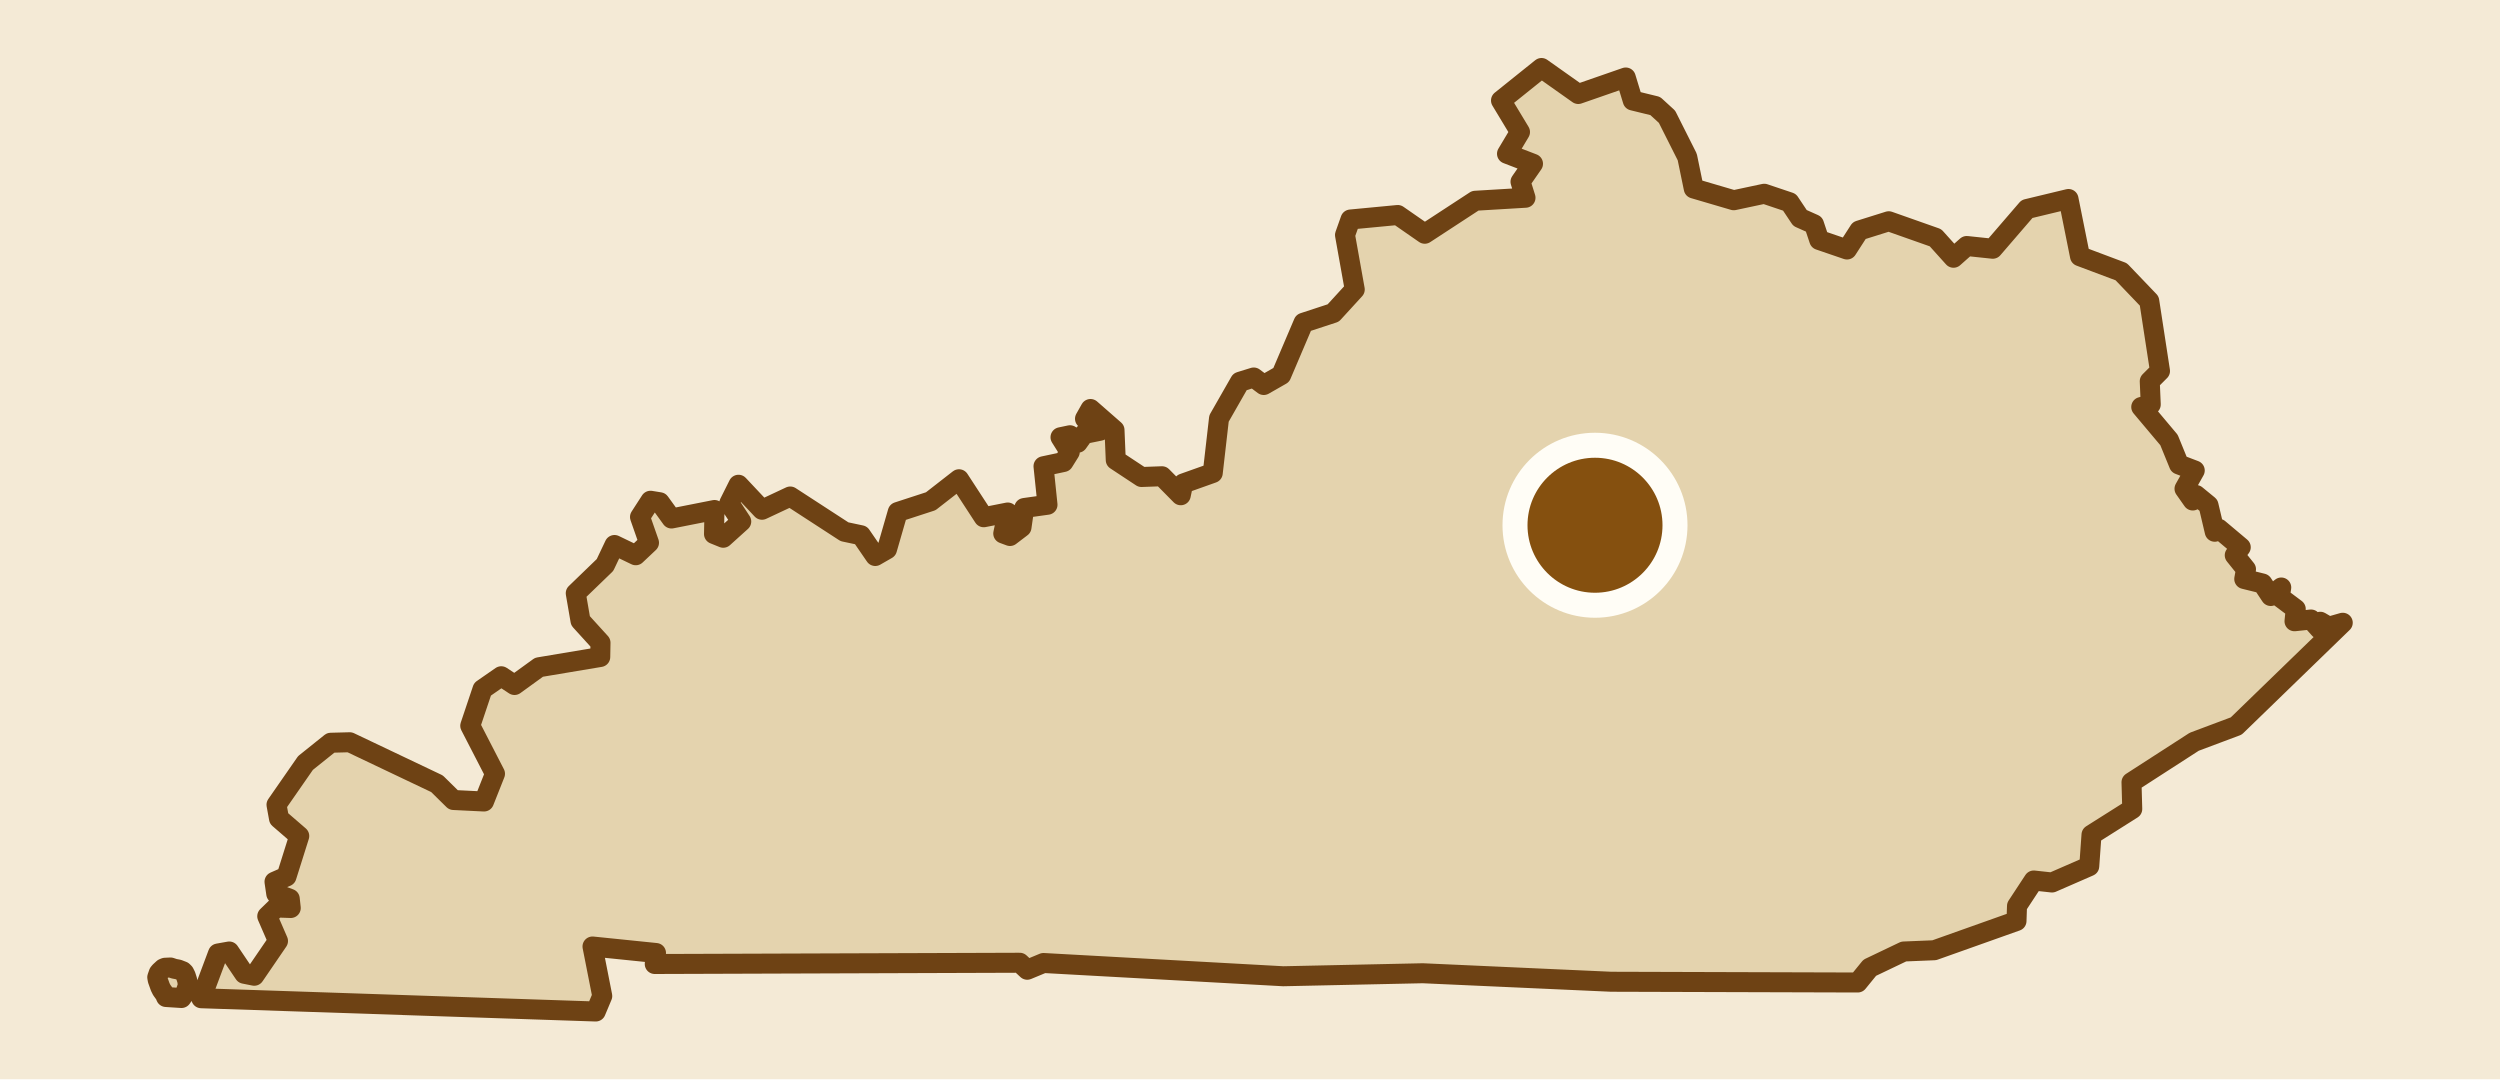
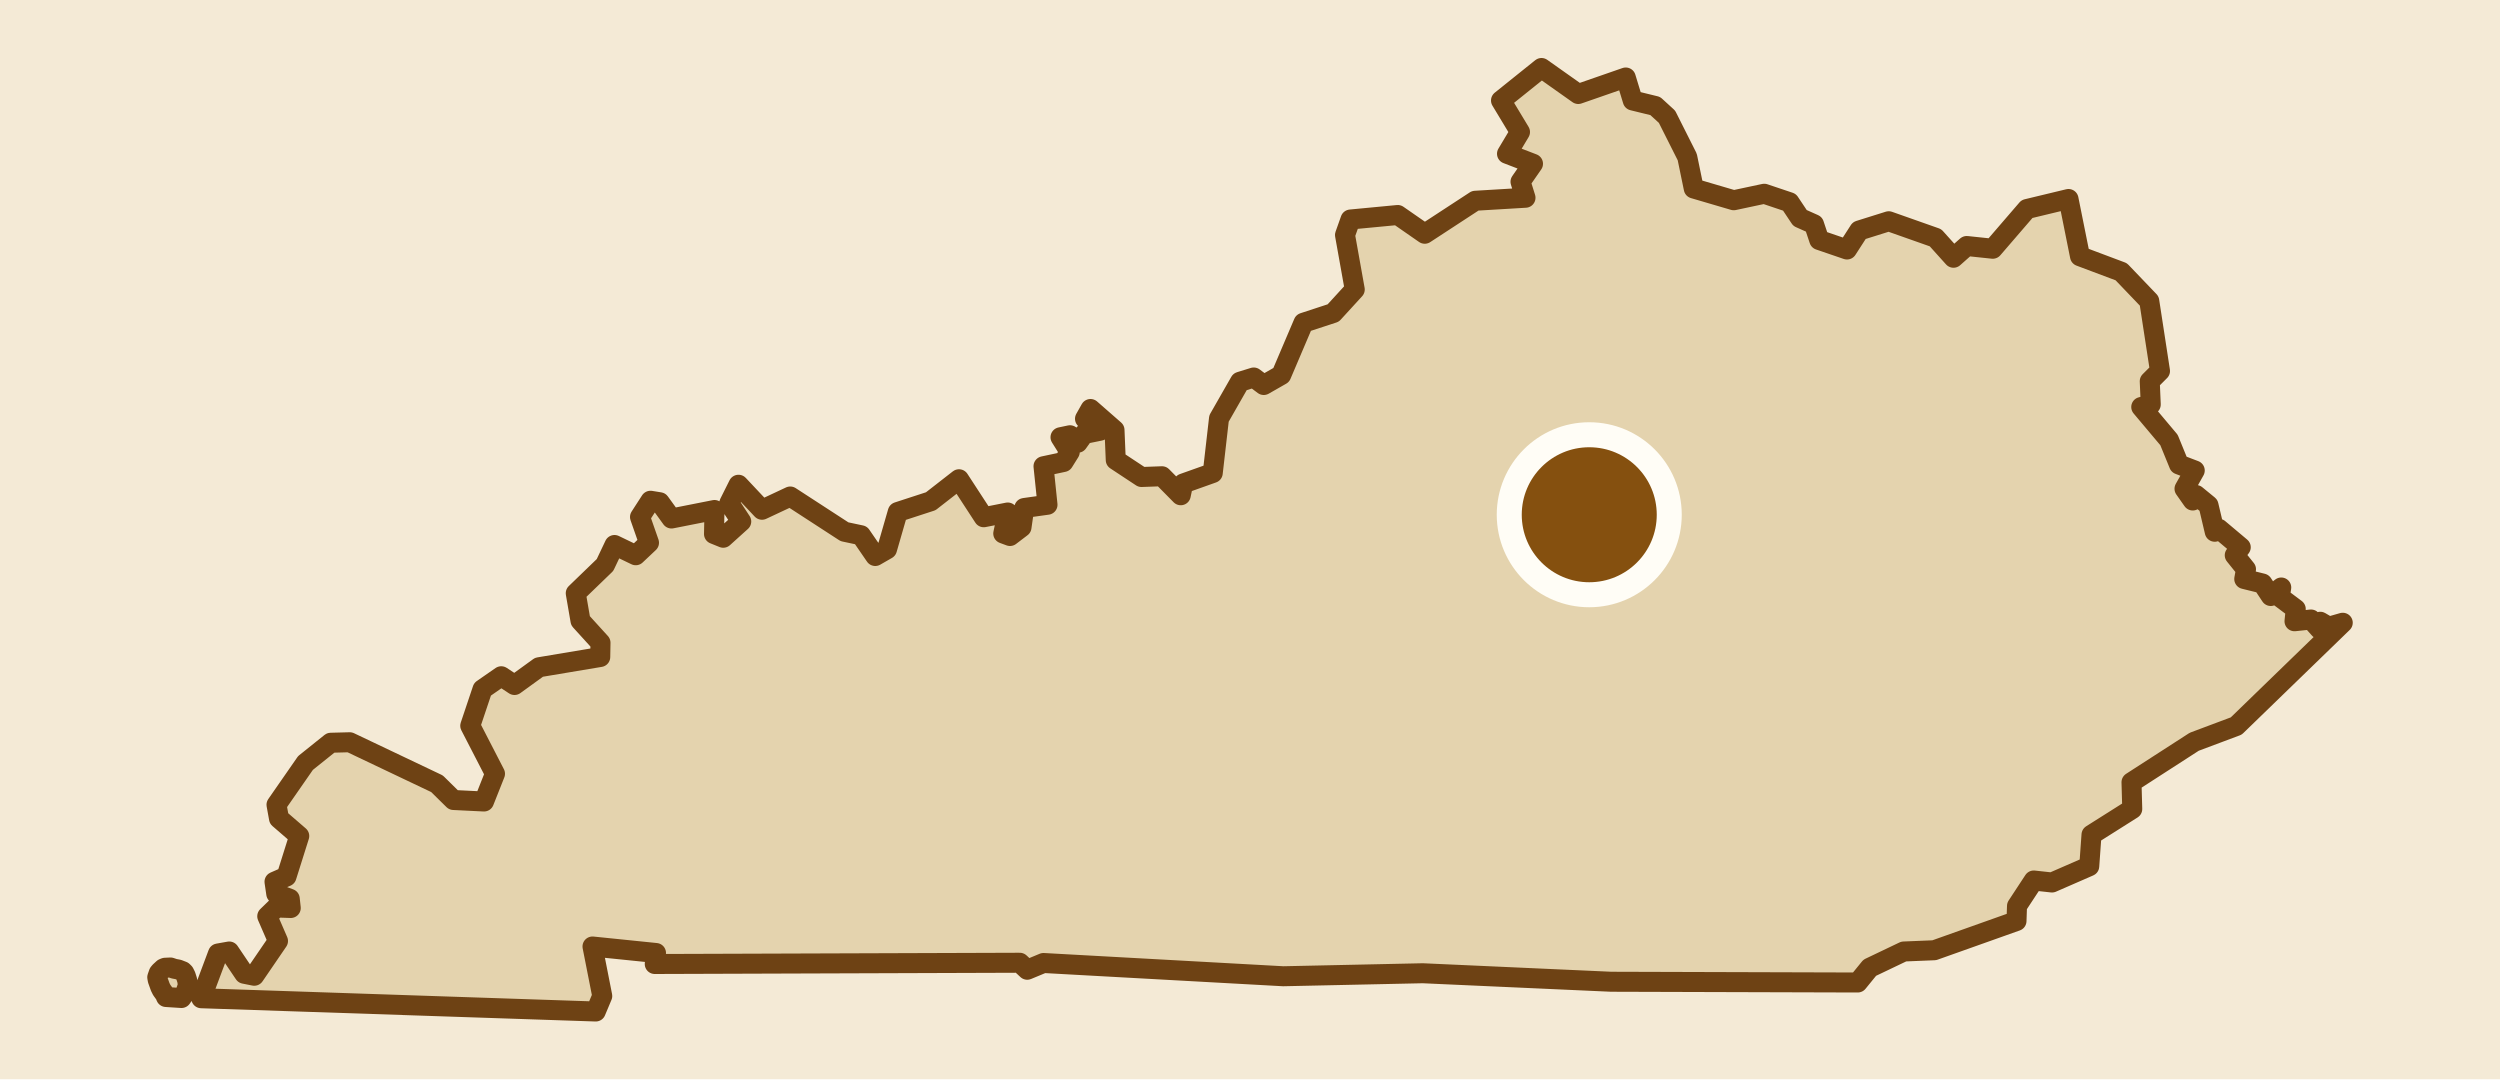
<svg xmlns="http://www.w3.org/2000/svg" viewBox="0 0 1000 431.7">
  <rect width="1000" height="431.7" fill="#f4ead6" />
  <path fill="#e4d3ae" stroke="#6e4214" stroke-width="8" stroke-linejoin="round" fill-rule="evenodd" d="M80.5 399.3L87.2 381.4L91.7 380.6L97.7 389.5L101.7 390.3L111.2 376.4L106.9 366.5L110.5 363.0L116.3 363.2L115.9 359.5L110.5 357.5L109.8 352.7L114.6 350.6L119.7 334.4L111.6 327.4L110.6 321.9L122.2 305.2L132.3 297.1L139.9 296.9L174.8 313.5L181.4 320.0L193.6 320.6L198.0 309.5L188.1 290.3L193.0 275.7L200.5 270.5L205.8 274.0L215.6 266.9L240.1 262.8L240.2 257.1L232.2 248.3L230.3 237.3L242.0 226.0L245.8 218.0L254.3 222.1L259.6 217.1L256.0 206.8L260.2 200.3L263.9 200.9L268.6 207.4L285.8 204.0L285.6 213.6L289.3 215.1L296.5 208.6L291.7 201.3L295.4 193.9L304.8 203.9L316.1 198.6L337.8 212.7L344.4 214.1L350.1 222.4L354.8 219.7L359.1 204.8L372.3 200.5L383.6 191.7L393.5 206.9L403.1 205.0L401.3 213.4L404.0 214.4L408.6 210.9L409.7 203.2L419.0 201.9L417.4 186.5L425.4 184.8L427.9 180.8L424.2 174.9L428.0 174.1L431.1 177.1L433.6 173.6L440.0 172.3L434.0 167.5L436.2 163.6L445.8 172.0L446.3 184.0L456.6 190.8L464.8 190.5L472.3 198.1L473.3 193.4L485.1 189.2L487.6 167.4L496.0 152.7L501.5 151.0L505.5 154.0L512.5 150.0L521.4 129.1L533.3 125.2L541.9 115.8L538.0 94.0L540.2 87.8L559.1 86.0L569.9 93.5L590.1 80.3L610.2 79.1L608.2 72.7L613.2 65.5L602.8 61.5L608.0 52.8L600.4 40.2L616.6 27.2L631.3 37.6L650.3 31.0L653.1 40.2L662.1 42.4L666.8 46.7L674.9 62.8L677.5 75.4L693.5 80.1L705.7 77.5L715.8 80.9L720.0 87.2L725.6 89.7L727.7 96.0L738.8 99.8L743.7 92.2L755.5 88.5L774.2 95.1L781.4 103.1L786.7 98.4L797.1 99.5L810.8 83.6L827.4 79.6L832.0 102.5L848.5 108.7L859.7 120.4L864.0 148.4L859.9 152.5L860.3 161.8L856.5 162.8L867.6 176.0L871.6 185.8L877.9 188.2L873.8 195.5L877.1 200.2L878.4 198.0L883.4 202.1L885.9 212.7L887.5 211.5L896.3 218.9L893.9 222.1L898.4 227.7L897.7 231.6L905.0 233.4L908.3 238.4L912.5 235.0L911.9 238.8L918.3 243.6L917.8 248.5L924.4 247.8L927.8 251.6L928.1 248.7L931.5 250.7L937.1 249.1L894.5 290.4L877.7 296.7L852.6 312.9L852.9 323.6L836.6 333.9L835.7 346.5L820.8 353.0L813.5 352.2L806.8 362.4L806.6 368.4L773.7 380.1L761.5 380.6L747.9 387.1L743.1 393.0L644.5 392.7L569.1 389.3L513.3 390.5L417.4 385.2L410.9 387.9L407.9 385.1L261.9 385.6L262.4 381.2L237.0 378.6L240.9 398.4L238.3 404.6L80.5 399.3ZM62.9 390.9L63.5 389.2L64.0 388.6L65.3 387.4L66.0 387.1L68.2 387.0L69.7 387.5L71.3 387.8L73.1 388.5L73.7 389.1L74.3 390.3L74.9 392.2L75.1 393.7L75.0 394.6L74.2 396.9L72.6 399.2L66.4 398.8L66.0 397.8L64.7 396.0L64.1 394.8L63.1 392.0L62.9 390.9Z" />
-   <circle cx="638.0" cy="210.1" r="32" fill="#85500f" stroke="#fffdf6" stroke-width="10" />
+   <circle cx="635.7" cy="205.9" r="32" fill="#85500f" stroke="#fffdf6" stroke-width="10" />
</svg>
